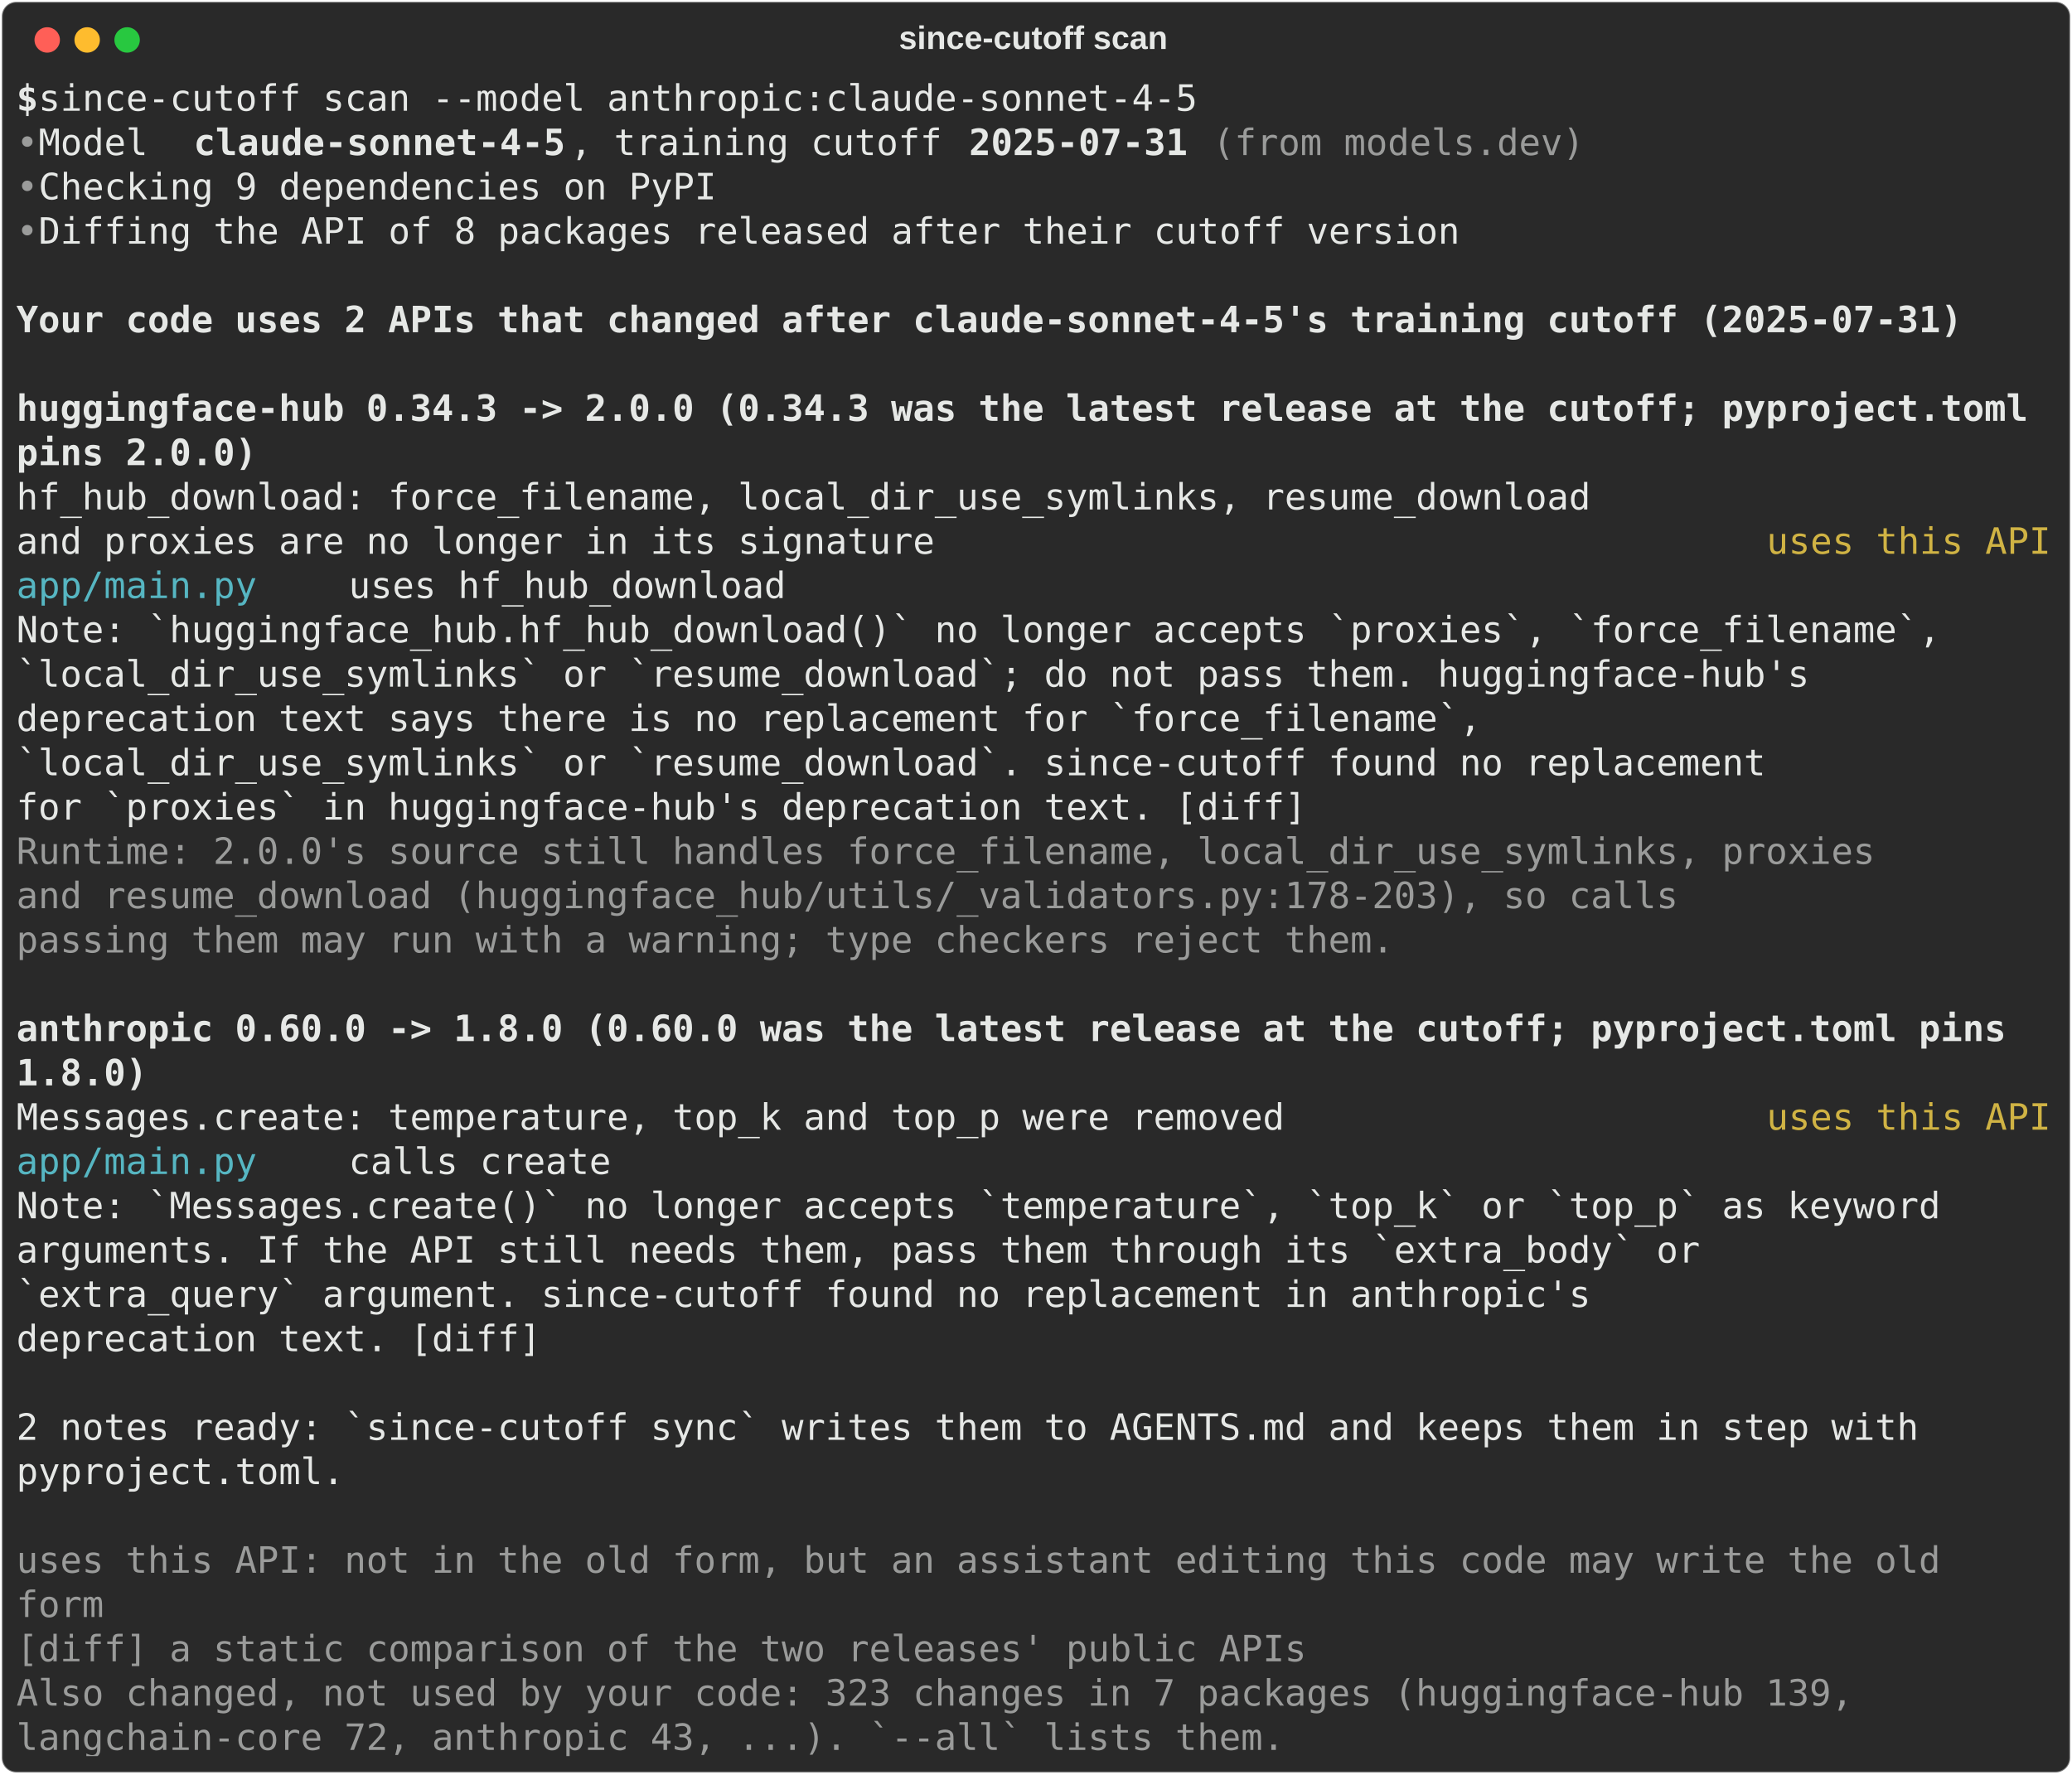
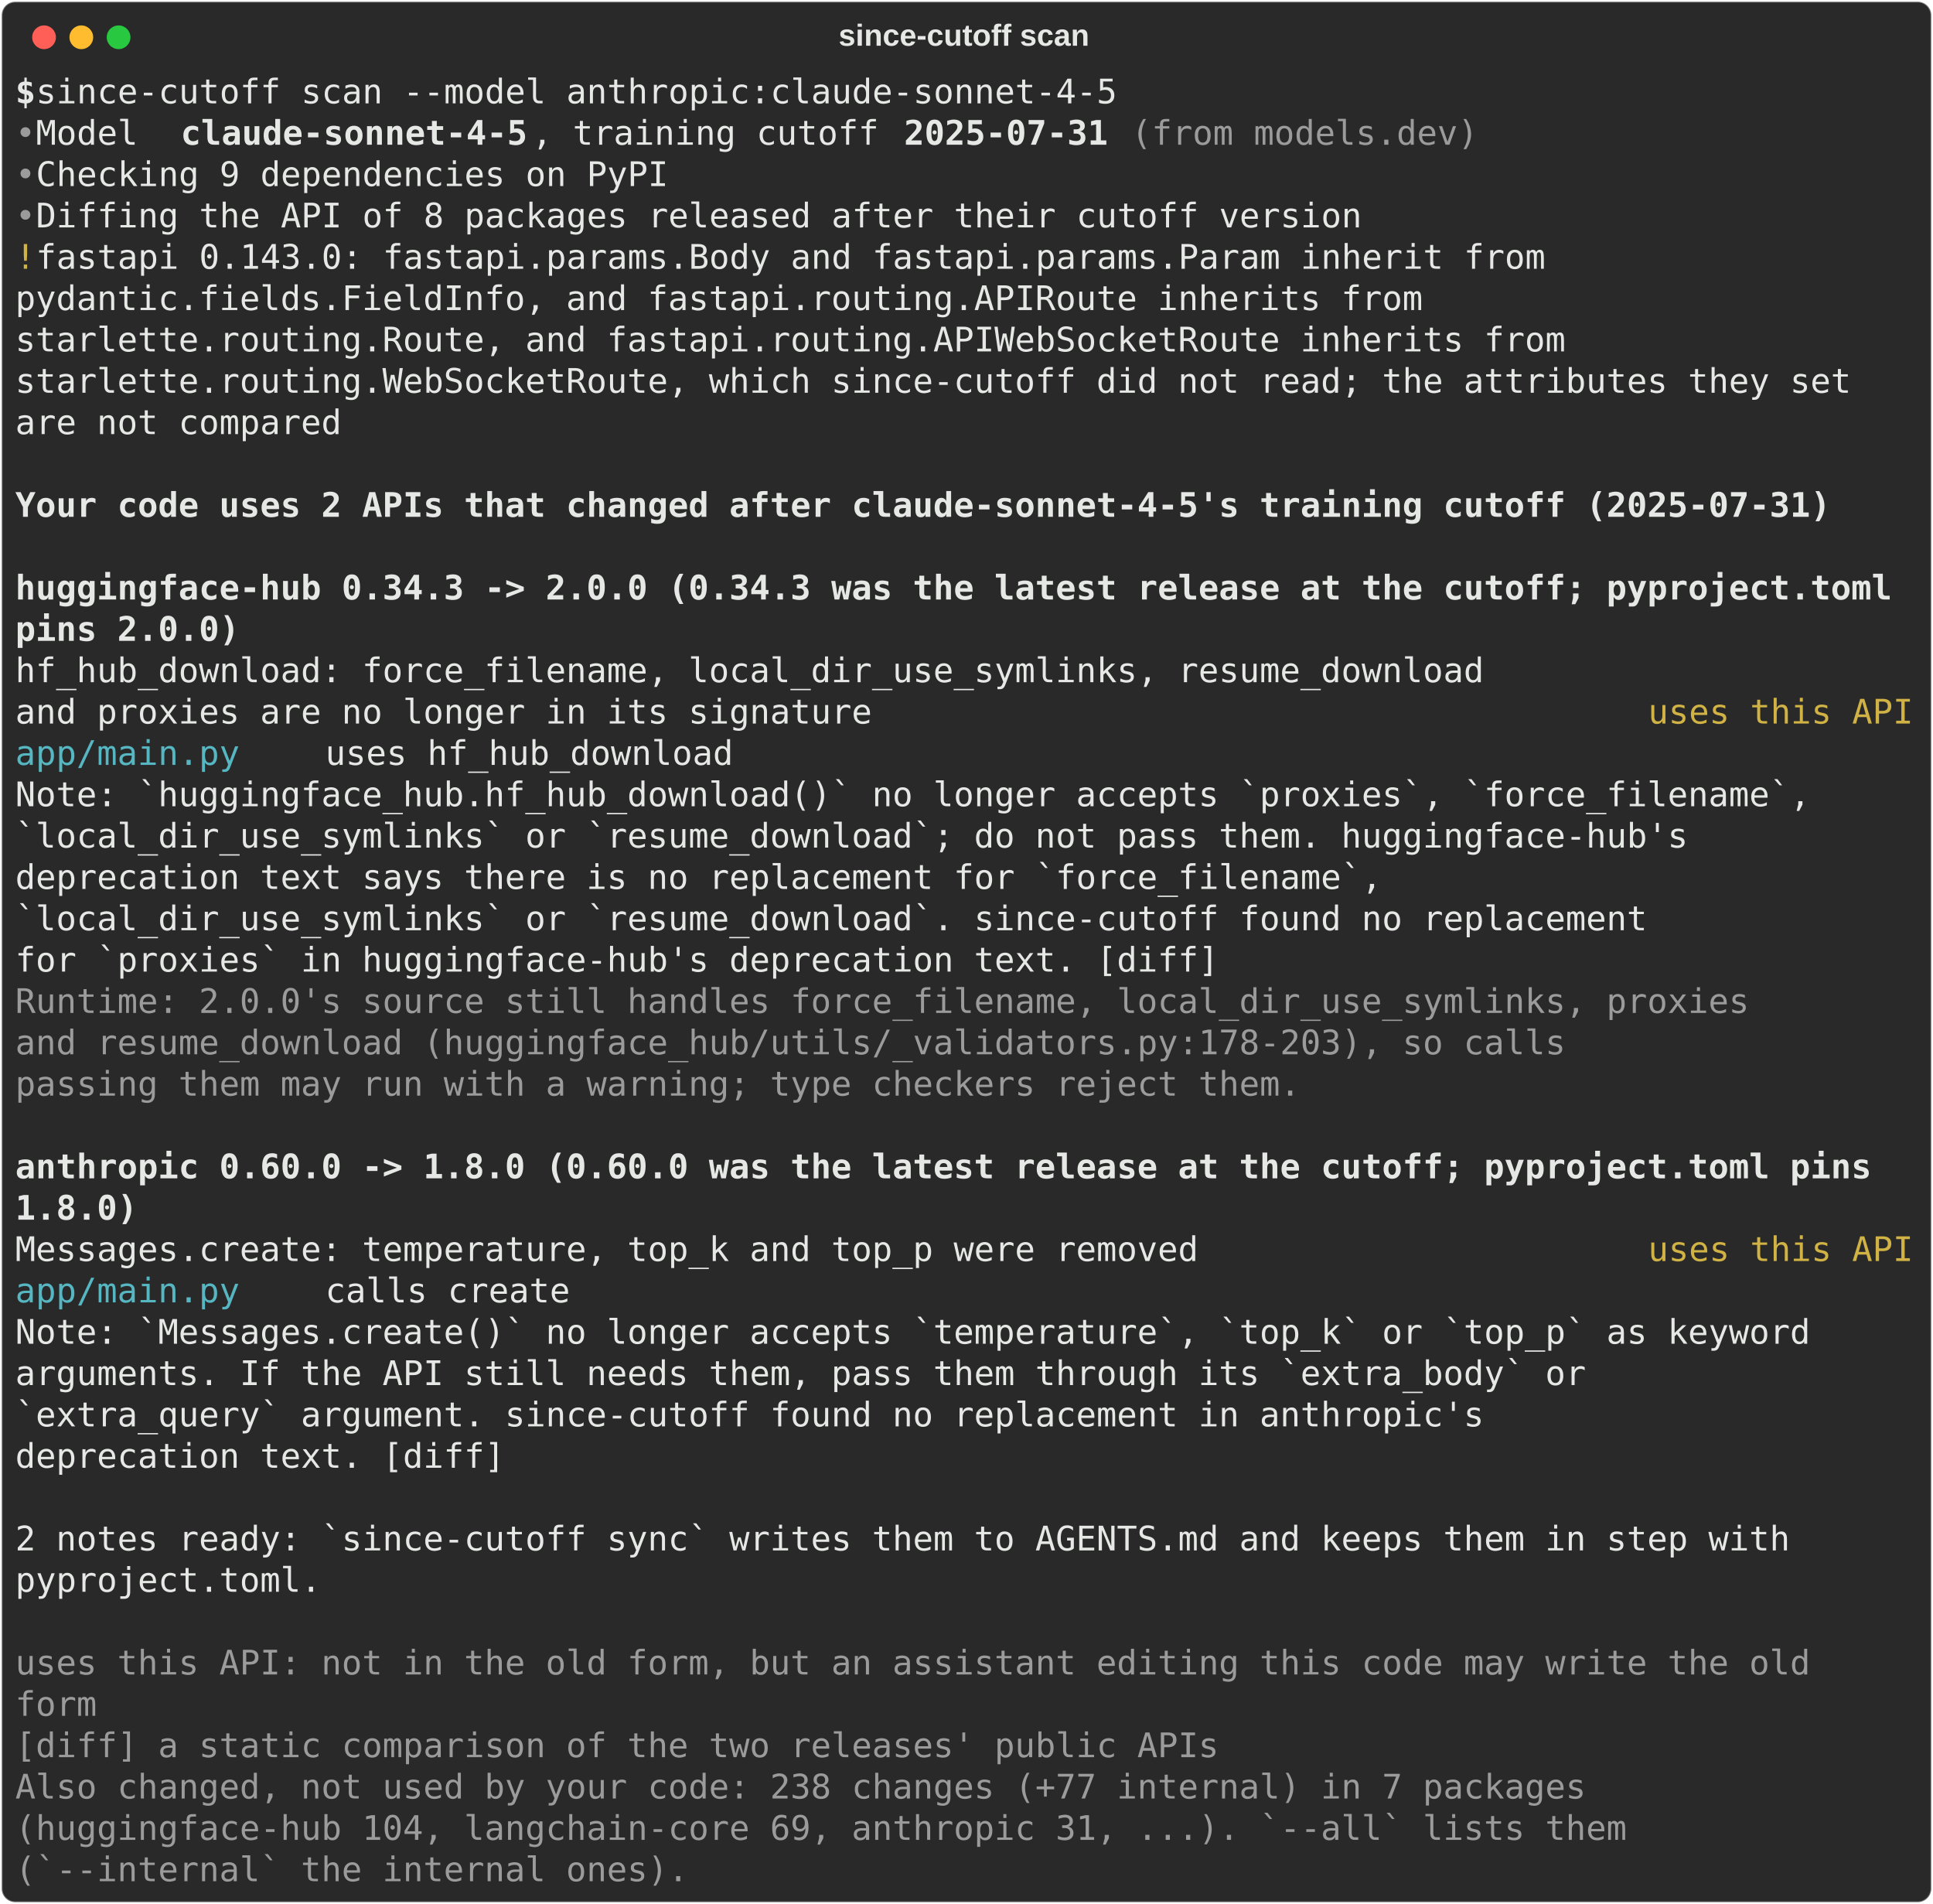
- <svg xmlns="http://www.w3.org/2000/svg" class="rich-terminal" viewBox="0 0 1141 977.2">
+ <svg xmlns="http://www.w3.org/2000/svg" class="rich-terminal" viewBox="0 0 1141 1123.6">
  <style>

    @font-face {
        font-family: "Fira Code";
        src: local("FiraCode-Regular"),
                url("https://cdnjs.cloudflare.com/ajax/libs/firacode/6.2.0/woff2/FiraCode-Regular.woff2") format("woff2"),
                url("https://cdnjs.cloudflare.com/ajax/libs/firacode/6.2.0/woff/FiraCode-Regular.woff") format("woff");
        font-style: normal;
        font-weight: 400;
    }
    @font-face {
        font-family: "Fira Code";
        src: local("FiraCode-Bold"),
                url("https://cdnjs.cloudflare.com/ajax/libs/firacode/6.2.0/woff2/FiraCode-Bold.woff2") format("woff2"),
                url("https://cdnjs.cloudflare.com/ajax/libs/firacode/6.2.0/woff/FiraCode-Bold.woff") format("woff");
        font-style: bold;
        font-weight: 700;
    }

-     .terminal-3381273942-matrix {
+     .terminal-1326516204-matrix {
        font-family: Fira Code, ui-monospace, SFMono-Regular, Menlo, Consolas, 'Cascadia Mono', 'DejaVu Sans Mono', 'Liberation Mono', monospace;
        font-size: 20px;
        line-height: 24.4px;
        font-variant-east-asian: full-width;
    }

-     .terminal-3381273942-title {
+     .terminal-1326516204-title {
        font-size: 18px;
        font-weight: bold;
        font-family: arial;
    }

-     .terminal-3381273942-r1 { fill: #e6e8e6;font-weight: bold }
- .terminal-3381273942-r2 { fill: #e6e8e6 }
- .terminal-3381273942-r3 { fill: #9a9b9a }
- .terminal-3381273942-r4 { fill: #d0b344 }
- .terminal-3381273942-r5 { fill: #56b6c2 }
+     .terminal-1326516204-r1 { fill: #e6e8e6;font-weight: bold }
+ .terminal-1326516204-r2 { fill: #e6e8e6 }
+ .terminal-1326516204-r3 { fill: #9a9b9a }
+ .terminal-1326516204-r4 { fill: #d0b344 }
+ .terminal-1326516204-r5 { fill: #56b6c2 }
    </style>
  <defs>
-     <clipPath id="terminal-3381273942-clip-terminal">
-       <rect x="0" y="0" width="1121.4" height="926.2" />
-     </clipPath>
-     <clipPath id="terminal-3381273942-line-0">
+     <clipPath id="terminal-1326516204-clip-terminal">
+       <rect x="0" y="0" width="1121.4" height="1072.6" />
+     </clipPath>
+     <clipPath id="terminal-1326516204-line-0">
      <rect x="0" y="1.5" width="1122.4" height="24.65" />
    </clipPath>
-     <clipPath id="terminal-3381273942-line-1">
+     <clipPath id="terminal-1326516204-line-1">
      <rect x="0" y="25.9" width="1122.4" height="24.65" />
    </clipPath>
-     <clipPath id="terminal-3381273942-line-2">
+     <clipPath id="terminal-1326516204-line-2">
      <rect x="0" y="50.3" width="1122.4" height="24.65" />
    </clipPath>
-     <clipPath id="terminal-3381273942-line-3">
+     <clipPath id="terminal-1326516204-line-3">
      <rect x="0" y="74.7" width="1122.4" height="24.65" />
    </clipPath>
-     <clipPath id="terminal-3381273942-line-4">
+     <clipPath id="terminal-1326516204-line-4">
      <rect x="0" y="99.1" width="1122.4" height="24.65" />
    </clipPath>
-     <clipPath id="terminal-3381273942-line-5">
+     <clipPath id="terminal-1326516204-line-5">
      <rect x="0" y="123.5" width="1122.4" height="24.65" />
    </clipPath>
-     <clipPath id="terminal-3381273942-line-6">
+     <clipPath id="terminal-1326516204-line-6">
      <rect x="0" y="147.9" width="1122.4" height="24.65" />
    </clipPath>
-     <clipPath id="terminal-3381273942-line-7">
+     <clipPath id="terminal-1326516204-line-7">
      <rect x="0" y="172.3" width="1122.4" height="24.65" />
    </clipPath>
-     <clipPath id="terminal-3381273942-line-8">
+     <clipPath id="terminal-1326516204-line-8">
      <rect x="0" y="196.7" width="1122.4" height="24.65" />
    </clipPath>
-     <clipPath id="terminal-3381273942-line-9">
+     <clipPath id="terminal-1326516204-line-9">
      <rect x="0" y="221.1" width="1122.4" height="24.65" />
    </clipPath>
-     <clipPath id="terminal-3381273942-line-10">
+     <clipPath id="terminal-1326516204-line-10">
      <rect x="0" y="245.5" width="1122.4" height="24.65" />
    </clipPath>
-     <clipPath id="terminal-3381273942-line-11">
+     <clipPath id="terminal-1326516204-line-11">
      <rect x="0" y="269.9" width="1122.4" height="24.65" />
    </clipPath>
-     <clipPath id="terminal-3381273942-line-12">
+     <clipPath id="terminal-1326516204-line-12">
      <rect x="0" y="294.3" width="1122.4" height="24.65" />
    </clipPath>
-     <clipPath id="terminal-3381273942-line-13">
+     <clipPath id="terminal-1326516204-line-13">
      <rect x="0" y="318.7" width="1122.4" height="24.65" />
    </clipPath>
-     <clipPath id="terminal-3381273942-line-14">
+     <clipPath id="terminal-1326516204-line-14">
      <rect x="0" y="343.1" width="1122.4" height="24.65" />
    </clipPath>
-     <clipPath id="terminal-3381273942-line-15">
+     <clipPath id="terminal-1326516204-line-15">
      <rect x="0" y="367.5" width="1122.4" height="24.65" />
    </clipPath>
-     <clipPath id="terminal-3381273942-line-16">
+     <clipPath id="terminal-1326516204-line-16">
      <rect x="0" y="391.9" width="1122.4" height="24.65" />
    </clipPath>
-     <clipPath id="terminal-3381273942-line-17">
+     <clipPath id="terminal-1326516204-line-17">
      <rect x="0" y="416.3" width="1122.4" height="24.65" />
    </clipPath>
-     <clipPath id="terminal-3381273942-line-18">
+     <clipPath id="terminal-1326516204-line-18">
      <rect x="0" y="440.7" width="1122.4" height="24.65" />
    </clipPath>
-     <clipPath id="terminal-3381273942-line-19">
+     <clipPath id="terminal-1326516204-line-19">
      <rect x="0" y="465.1" width="1122.4" height="24.65" />
    </clipPath>
-     <clipPath id="terminal-3381273942-line-20">
+     <clipPath id="terminal-1326516204-line-20">
      <rect x="0" y="489.5" width="1122.4" height="24.65" />
    </clipPath>
-     <clipPath id="terminal-3381273942-line-21">
+     <clipPath id="terminal-1326516204-line-21">
      <rect x="0" y="513.9" width="1122.4" height="24.65" />
    </clipPath>
-     <clipPath id="terminal-3381273942-line-22">
+     <clipPath id="terminal-1326516204-line-22">
      <rect x="0" y="538.3" width="1122.4" height="24.65" />
    </clipPath>
-     <clipPath id="terminal-3381273942-line-23">
+     <clipPath id="terminal-1326516204-line-23">
      <rect x="0" y="562.7" width="1122.4" height="24.65" />
    </clipPath>
-     <clipPath id="terminal-3381273942-line-24">
+     <clipPath id="terminal-1326516204-line-24">
      <rect x="0" y="587.1" width="1122.4" height="24.65" />
    </clipPath>
-     <clipPath id="terminal-3381273942-line-25">
+     <clipPath id="terminal-1326516204-line-25">
      <rect x="0" y="611.5" width="1122.4" height="24.65" />
    </clipPath>
-     <clipPath id="terminal-3381273942-line-26">
+     <clipPath id="terminal-1326516204-line-26">
      <rect x="0" y="635.9" width="1122.4" height="24.65" />
    </clipPath>
-     <clipPath id="terminal-3381273942-line-27">
+     <clipPath id="terminal-1326516204-line-27">
      <rect x="0" y="660.3" width="1122.4" height="24.65" />
    </clipPath>
-     <clipPath id="terminal-3381273942-line-28">
+     <clipPath id="terminal-1326516204-line-28">
      <rect x="0" y="684.7" width="1122.4" height="24.65" />
    </clipPath>
-     <clipPath id="terminal-3381273942-line-29">
+     <clipPath id="terminal-1326516204-line-29">
      <rect x="0" y="709.1" width="1122.4" height="24.65" />
    </clipPath>
-     <clipPath id="terminal-3381273942-line-30">
+     <clipPath id="terminal-1326516204-line-30">
      <rect x="0" y="733.5" width="1122.4" height="24.65" />
    </clipPath>
-     <clipPath id="terminal-3381273942-line-31">
+     <clipPath id="terminal-1326516204-line-31">
      <rect x="0" y="757.9" width="1122.4" height="24.65" />
    </clipPath>
-     <clipPath id="terminal-3381273942-line-32">
+     <clipPath id="terminal-1326516204-line-32">
      <rect x="0" y="782.3" width="1122.4" height="24.65" />
    </clipPath>
-     <clipPath id="terminal-3381273942-line-33">
+     <clipPath id="terminal-1326516204-line-33">
      <rect x="0" y="806.7" width="1122.4" height="24.65" />
    </clipPath>
-     <clipPath id="terminal-3381273942-line-34">
+     <clipPath id="terminal-1326516204-line-34">
      <rect x="0" y="831.1" width="1122.4" height="24.65" />
    </clipPath>
-     <clipPath id="terminal-3381273942-line-35">
+     <clipPath id="terminal-1326516204-line-35">
      <rect x="0" y="855.5" width="1122.4" height="24.65" />
    </clipPath>
-     <clipPath id="terminal-3381273942-line-36">
+     <clipPath id="terminal-1326516204-line-36">
      <rect x="0" y="879.9" width="1122.4" height="24.65" />
    </clipPath>
+     <clipPath id="terminal-1326516204-line-37">
+       <rect x="0" y="904.3" width="1122.4" height="24.65" />
+     </clipPath>
+     <clipPath id="terminal-1326516204-line-38">
+       <rect x="0" y="928.7" width="1122.4" height="24.65" />
+     </clipPath>
+     <clipPath id="terminal-1326516204-line-39">
+       <rect x="0" y="953.1" width="1122.4" height="24.65" />
+     </clipPath>
+     <clipPath id="terminal-1326516204-line-40">
+       <rect x="0" y="977.5" width="1122.4" height="24.65" />
+     </clipPath>
+     <clipPath id="terminal-1326516204-line-41">
+       <rect x="0" y="1001.9" width="1122.4" height="24.65" />
+     </clipPath>
+     <clipPath id="terminal-1326516204-line-42">
+       <rect x="0" y="1026.3" width="1122.4" height="24.65" />
+     </clipPath>
  </defs>
-   <rect fill="#292929" stroke="rgba(255,255,255,0.35)" stroke-width="1" x="1" y="1" width="1139" height="975.2" rx="8" />
-   <text class="terminal-3381273942-title" fill="#e6e8e6" text-anchor="middle" x="569" y="27">since-cutoff scan</text>
+   <rect fill="#292929" stroke="rgba(255,255,255,0.35)" stroke-width="1" x="1" y="1" width="1139" height="1121.6" rx="8" />
+   <text class="terminal-1326516204-title" fill="#e6e8e6" text-anchor="middle" x="569" y="27">since-cutoff scan</text>
  <g transform="translate(26,22)">
    <circle cx="0" cy="0" r="7" fill="#ff5f57" />
    <circle cx="22" cy="0" r="7" fill="#febc2e" />
    <circle cx="44" cy="0" r="7" fill="#28c840" />
  </g>
-   <g transform="translate(9, 41)" clip-path="url(#terminal-3381273942-clip-terminal)">
-     <g class="terminal-3381273942-matrix">
-       <text class="terminal-3381273942-r1" x="0" y="20" textLength="12.2" clip-path="url(#terminal-3381273942-line-0)">$</text>
-       <text class="terminal-3381273942-r2" x="12.2" y="20" textLength="658.8" clip-path="url(#terminal-3381273942-line-0)"> since-cutoff scan --model anthropic:claude-sonnet-4-5</text>
-       <text class="terminal-3381273942-r2" x="1122.4" y="20" textLength="12.2" clip-path="url(#terminal-3381273942-line-0)">
- </text>
-       <text class="terminal-3381273942-r3" x="0" y="44.4" textLength="12.2" clip-path="url(#terminal-3381273942-line-1)">•</text>
-       <text class="terminal-3381273942-r2" x="12.2" y="44.4" textLength="85.4" clip-path="url(#terminal-3381273942-line-1)"> Model </text>
-       <text class="terminal-3381273942-r1" x="97.6" y="44.4" textLength="207.4" clip-path="url(#terminal-3381273942-line-1)">claude-sonnet-4-5</text>
-       <text class="terminal-3381273942-r2" x="305" y="44.4" textLength="219.6" clip-path="url(#terminal-3381273942-line-1)">, training cutoff </text>
-       <text class="terminal-3381273942-r1" x="524.6" y="44.4" textLength="122" clip-path="url(#terminal-3381273942-line-1)">2025-07-31</text>
-       <text class="terminal-3381273942-r3" x="658.8" y="44.4" textLength="207.4" clip-path="url(#terminal-3381273942-line-1)">(from models.dev)</text>
-       <text class="terminal-3381273942-r2" x="1122.4" y="44.4" textLength="12.2" clip-path="url(#terminal-3381273942-line-1)">
- </text>
-       <text class="terminal-3381273942-r3" x="0" y="68.8" textLength="12.2" clip-path="url(#terminal-3381273942-line-2)">•</text>
-       <text class="terminal-3381273942-r2" x="12.2" y="68.8" textLength="390.4" clip-path="url(#terminal-3381273942-line-2)"> Checking 9 dependencies on PyPI</text>
-       <text class="terminal-3381273942-r2" x="1122.4" y="68.8" textLength="12.2" clip-path="url(#terminal-3381273942-line-2)">
- </text>
-       <text class="terminal-3381273942-r3" x="0" y="93.2" textLength="12.2" clip-path="url(#terminal-3381273942-line-3)">•</text>
-       <text class="terminal-3381273942-r2" x="12.2" y="93.2" textLength="805.2" clip-path="url(#terminal-3381273942-line-3)"> Diffing the API of 8 packages released after their cutoff version</text>
-       <text class="terminal-3381273942-r2" x="1122.4" y="93.2" textLength="12.2" clip-path="url(#terminal-3381273942-line-3)">
- </text>
-       <text class="terminal-3381273942-r2" x="1122.4" y="117.6" textLength="12.2" clip-path="url(#terminal-3381273942-line-4)">
- </text>
-       <text class="terminal-3381273942-r1" x="0" y="142" textLength="1085.8" clip-path="url(#terminal-3381273942-line-5)">Your code uses 2 APIs that changed after claude-sonnet-4-5's training cutoff (2025-07-31)</text>
-       <text class="terminal-3381273942-r2" x="1122.4" y="142" textLength="12.2" clip-path="url(#terminal-3381273942-line-5)">
- </text>
-       <text class="terminal-3381273942-r2" x="1122.4" y="166.4" textLength="12.2" clip-path="url(#terminal-3381273942-line-6)">
- </text>
-       <text class="terminal-3381273942-r1" x="0" y="190.8" textLength="1122.4" clip-path="url(#terminal-3381273942-line-7)">huggingface-hub 0.34.3 -&gt; 2.0.0 (0.34.3 was the latest release at the cutoff; pyproject.toml</text>
-       <text class="terminal-3381273942-r2" x="1122.4" y="190.8" textLength="12.2" clip-path="url(#terminal-3381273942-line-7)">
- </text>
-       <text class="terminal-3381273942-r1" x="0" y="215.2" textLength="158.6" clip-path="url(#terminal-3381273942-line-8)">  pins 2.0.0)</text>
-       <text class="terminal-3381273942-r2" x="1122.4" y="215.2" textLength="12.2" clip-path="url(#terminal-3381273942-line-8)">
- </text>
-       <text class="terminal-3381273942-r2" x="0" y="239.6" textLength="902.8" clip-path="url(#terminal-3381273942-line-9)">  hf_hub_download: force_filename, local_dir_use_symlinks, resume_download</text>
-       <text class="terminal-3381273942-r2" x="1122.4" y="239.6" textLength="12.2" clip-path="url(#terminal-3381273942-line-9)">
- </text>
-       <text class="terminal-3381273942-r2" x="0" y="264" textLength="963.8" clip-path="url(#terminal-3381273942-line-10)">  and proxies are no longer in its signature                                   </text>
-       <text class="terminal-3381273942-r4" x="963.8" y="264" textLength="158.6" clip-path="url(#terminal-3381273942-line-10)">uses this API</text>
-       <text class="terminal-3381273942-r2" x="1122.4" y="264" textLength="12.2" clip-path="url(#terminal-3381273942-line-10)">
- </text>
-       <text class="terminal-3381273942-r5" x="0" y="288.4" textLength="183" clip-path="url(#terminal-3381273942-line-11)">    app/main.py</text>
-       <text class="terminal-3381273942-r2" x="183" y="288.4" textLength="280.6" clip-path="url(#terminal-3381273942-line-11)">   uses hf_hub_download</text>
-       <text class="terminal-3381273942-r2" x="1122.4" y="288.4" textLength="12.2" clip-path="url(#terminal-3381273942-line-11)">
- </text>
-       <text class="terminal-3381273942-r2" x="0" y="312.8" textLength="1122.4" clip-path="url(#terminal-3381273942-line-12)">    Note: `huggingface_hub.hf_hub_download()` no longer accepts `proxies`, `force_filename`,</text>
-       <text class="terminal-3381273942-r2" x="1122.4" y="312.8" textLength="12.2" clip-path="url(#terminal-3381273942-line-12)">
- </text>
-       <text class="terminal-3381273942-r2" x="0" y="337.2" textLength="1122.4" clip-path="url(#terminal-3381273942-line-13)">          `local_dir_use_symlinks` or `resume_download`; do not pass them. huggingface-hub's</text>
-       <text class="terminal-3381273942-r2" x="1122.4" y="337.2" textLength="12.2" clip-path="url(#terminal-3381273942-line-13)">
- </text>
-       <text class="terminal-3381273942-r2" x="0" y="361.6" textLength="939.4" clip-path="url(#terminal-3381273942-line-14)">          deprecation text says there is no replacement for `force_filename`,</text>
-       <text class="terminal-3381273942-r2" x="1122.4" y="361.6" textLength="12.2" clip-path="url(#terminal-3381273942-line-14)">
- </text>
-       <text class="terminal-3381273942-r2" x="0" y="386" textLength="1098" clip-path="url(#terminal-3381273942-line-15)">          `local_dir_use_symlinks` or `resume_download`. since-cutoff found no replacement</text>
-       <text class="terminal-3381273942-r2" x="1122.4" y="386" textLength="12.2" clip-path="url(#terminal-3381273942-line-15)">
- </text>
-       <text class="terminal-3381273942-r2" x="0" y="410.4" textLength="841.8" clip-path="url(#terminal-3381273942-line-16)">          for `proxies` in huggingface-hub's deprecation text. [diff]</text>
-       <text class="terminal-3381273942-r2" x="1122.4" y="410.4" textLength="12.2" clip-path="url(#terminal-3381273942-line-16)">
- </text>
-       <text class="terminal-3381273942-r3" x="0" y="434.8" textLength="1085.8" clip-path="url(#terminal-3381273942-line-17)">    Runtime: 2.0.0's source still handles force_filename, local_dir_use_symlinks, proxies</text>
-       <text class="terminal-3381273942-r2" x="1122.4" y="434.8" textLength="12.2" clip-path="url(#terminal-3381273942-line-17)">
- </text>
-       <text class="terminal-3381273942-r3" x="0" y="459.2" textLength="1085.8" clip-path="url(#terminal-3381273942-line-18)">             and resume_download (huggingface_hub/utils/_validators.py:178-203), so calls</text>
-       <text class="terminal-3381273942-r2" x="1122.4" y="459.2" textLength="12.2" clip-path="url(#terminal-3381273942-line-18)">
- </text>
-       <text class="terminal-3381273942-r3" x="0" y="483.6" textLength="927.2" clip-path="url(#terminal-3381273942-line-19)">             passing them may run with a warning; type checkers reject them.</text>
-       <text class="terminal-3381273942-r2" x="1122.4" y="483.6" textLength="12.2" clip-path="url(#terminal-3381273942-line-19)">
- </text>
-       <text class="terminal-3381273942-r2" x="1122.4" y="508" textLength="12.2" clip-path="url(#terminal-3381273942-line-20)">
- </text>
-       <text class="terminal-3381273942-r1" x="0" y="532.4" textLength="1110.2" clip-path="url(#terminal-3381273942-line-21)">anthropic 0.60.0 -&gt; 1.8.0 (0.60.0 was the latest release at the cutoff; pyproject.toml pins</text>
-       <text class="terminal-3381273942-r2" x="1122.4" y="532.4" textLength="12.2" clip-path="url(#terminal-3381273942-line-21)">
- </text>
-       <text class="terminal-3381273942-r1" x="0" y="556.8" textLength="97.6" clip-path="url(#terminal-3381273942-line-22)">  1.8.0)</text>
-       <text class="terminal-3381273942-r2" x="1122.4" y="556.8" textLength="12.2" clip-path="url(#terminal-3381273942-line-22)">
- </text>
-       <text class="terminal-3381273942-r2" x="0" y="581.2" textLength="963.8" clip-path="url(#terminal-3381273942-line-23)">  Messages.create: temperature, top_k and top_p were removed                   </text>
-       <text class="terminal-3381273942-r4" x="963.8" y="581.2" textLength="158.6" clip-path="url(#terminal-3381273942-line-23)">uses this API</text>
-       <text class="terminal-3381273942-r2" x="1122.4" y="581.2" textLength="12.2" clip-path="url(#terminal-3381273942-line-23)">
- </text>
-       <text class="terminal-3381273942-r5" x="0" y="605.6" textLength="183" clip-path="url(#terminal-3381273942-line-24)">    app/main.py</text>
-       <text class="terminal-3381273942-r2" x="183" y="605.6" textLength="183" clip-path="url(#terminal-3381273942-line-24)">   calls create</text>
-       <text class="terminal-3381273942-r2" x="1122.4" y="605.6" textLength="12.2" clip-path="url(#terminal-3381273942-line-24)">
- </text>
-       <text class="terminal-3381273942-r2" x="0" y="630" textLength="1122.4" clip-path="url(#terminal-3381273942-line-25)">    Note: `Messages.create()` no longer accepts `temperature`, `top_k` or `top_p` as keyword</text>
-       <text class="terminal-3381273942-r2" x="1122.4" y="630" textLength="12.2" clip-path="url(#terminal-3381273942-line-25)">
- </text>
-       <text class="terminal-3381273942-r2" x="0" y="654.4" textLength="1061.4" clip-path="url(#terminal-3381273942-line-26)">          arguments. If the API still needs them, pass them through its `extra_body` or</text>
-       <text class="terminal-3381273942-r2" x="1122.4" y="654.4" textLength="12.2" clip-path="url(#terminal-3381273942-line-26)">
- </text>
-       <text class="terminal-3381273942-r2" x="0" y="678.8" textLength="1000.4" clip-path="url(#terminal-3381273942-line-27)">          `extra_query` argument. since-cutoff found no replacement in anthropic's</text>
-       <text class="terminal-3381273942-r2" x="1122.4" y="678.8" textLength="12.2" clip-path="url(#terminal-3381273942-line-27)">
- </text>
-       <text class="terminal-3381273942-r2" x="0" y="703.2" textLength="414.8" clip-path="url(#terminal-3381273942-line-28)">          deprecation text. [diff]</text>
-       <text class="terminal-3381273942-r2" x="1122.4" y="703.2" textLength="12.2" clip-path="url(#terminal-3381273942-line-28)">
- </text>
-       <text class="terminal-3381273942-r2" x="1122.4" y="727.6" textLength="12.2" clip-path="url(#terminal-3381273942-line-29)">
- </text>
-       <text class="terminal-3381273942-r2" x="0" y="752" textLength="1061.4" clip-path="url(#terminal-3381273942-line-30)">2 notes ready: `since-cutoff sync` writes them to AGENTS.md and keeps them in step with</text>
-       <text class="terminal-3381273942-r2" x="1122.4" y="752" textLength="12.2" clip-path="url(#terminal-3381273942-line-30)">
- </text>
-       <text class="terminal-3381273942-r2" x="0" y="776.4" textLength="207.4" clip-path="url(#terminal-3381273942-line-31)">  pyproject.toml.</text>
-       <text class="terminal-3381273942-r2" x="1122.4" y="776.4" textLength="12.2" clip-path="url(#terminal-3381273942-line-31)">
- </text>
-       <text class="terminal-3381273942-r2" x="1122.4" y="800.8" textLength="12.2" clip-path="url(#terminal-3381273942-line-32)">
- </text>
-       <text class="terminal-3381273942-r3" x="0" y="825.2" textLength="1073.6" clip-path="url(#terminal-3381273942-line-33)">uses this API: not in the old form, but an assistant editing this code may write the old</text>
-       <text class="terminal-3381273942-r2" x="1122.4" y="825.2" textLength="12.2" clip-path="url(#terminal-3381273942-line-33)">
- </text>
-       <text class="terminal-3381273942-r3" x="0" y="849.6" textLength="73.2" clip-path="url(#terminal-3381273942-line-34)">  form</text>
-       <text class="terminal-3381273942-r2" x="1122.4" y="849.6" textLength="12.2" clip-path="url(#terminal-3381273942-line-34)">
- </text>
-       <text class="terminal-3381273942-r3" x="0" y="874" textLength="719.8" clip-path="url(#terminal-3381273942-line-35)">[diff] a static comparison of the two releases' public APIs</text>
-       <text class="terminal-3381273942-r2" x="1122.4" y="874" textLength="12.2" clip-path="url(#terminal-3381273942-line-35)">
- </text>
-       <text class="terminal-3381273942-r3" x="0" y="898.4" textLength="1024.8" clip-path="url(#terminal-3381273942-line-36)">Also changed, not used by your code: 323 changes in 7 packages (huggingface-hub 139,</text>
-       <text class="terminal-3381273942-r2" x="1122.4" y="898.4" textLength="12.2" clip-path="url(#terminal-3381273942-line-36)">
- </text>
-       <text class="terminal-3381273942-r3" x="0" y="922.8" textLength="732" clip-path="url(#terminal-3381273942-line-37)">  langchain-core 72, anthropic 43, ...). `--all` lists them.</text>
-       <text class="terminal-3381273942-r2" x="1122.4" y="922.8" textLength="12.2" clip-path="url(#terminal-3381273942-line-37)">
+   <g transform="translate(9, 41)" clip-path="url(#terminal-1326516204-clip-terminal)">
+     <g class="terminal-1326516204-matrix">
+       <text class="terminal-1326516204-r1" x="0" y="20" textLength="12.2" clip-path="url(#terminal-1326516204-line-0)">$</text>
+       <text class="terminal-1326516204-r2" x="12.2" y="20" textLength="658.8" clip-path="url(#terminal-1326516204-line-0)"> since-cutoff scan --model anthropic:claude-sonnet-4-5</text>
+       <text class="terminal-1326516204-r2" x="1122.4" y="20" textLength="12.2" clip-path="url(#terminal-1326516204-line-0)">
+ </text>
+       <text class="terminal-1326516204-r3" x="0" y="44.4" textLength="12.2" clip-path="url(#terminal-1326516204-line-1)">•</text>
+       <text class="terminal-1326516204-r2" x="12.2" y="44.4" textLength="85.4" clip-path="url(#terminal-1326516204-line-1)"> Model </text>
+       <text class="terminal-1326516204-r1" x="97.6" y="44.4" textLength="207.4" clip-path="url(#terminal-1326516204-line-1)">claude-sonnet-4-5</text>
+       <text class="terminal-1326516204-r2" x="305" y="44.4" textLength="219.6" clip-path="url(#terminal-1326516204-line-1)">, training cutoff </text>
+       <text class="terminal-1326516204-r1" x="524.6" y="44.4" textLength="122" clip-path="url(#terminal-1326516204-line-1)">2025-07-31</text>
+       <text class="terminal-1326516204-r3" x="658.8" y="44.4" textLength="207.4" clip-path="url(#terminal-1326516204-line-1)">(from models.dev)</text>
+       <text class="terminal-1326516204-r2" x="1122.4" y="44.4" textLength="12.2" clip-path="url(#terminal-1326516204-line-1)">
+ </text>
+       <text class="terminal-1326516204-r3" x="0" y="68.8" textLength="12.2" clip-path="url(#terminal-1326516204-line-2)">•</text>
+       <text class="terminal-1326516204-r2" x="12.2" y="68.8" textLength="390.4" clip-path="url(#terminal-1326516204-line-2)"> Checking 9 dependencies on PyPI</text>
+       <text class="terminal-1326516204-r2" x="1122.4" y="68.8" textLength="12.2" clip-path="url(#terminal-1326516204-line-2)">
+ </text>
+       <text class="terminal-1326516204-r3" x="0" y="93.2" textLength="12.2" clip-path="url(#terminal-1326516204-line-3)">•</text>
+       <text class="terminal-1326516204-r2" x="12.2" y="93.2" textLength="805.2" clip-path="url(#terminal-1326516204-line-3)"> Diffing the API of 8 packages released after their cutoff version</text>
+       <text class="terminal-1326516204-r2" x="1122.4" y="93.2" textLength="12.2" clip-path="url(#terminal-1326516204-line-3)">
+ </text>
+       <text class="terminal-1326516204-r4" x="0" y="117.6" textLength="12.2" clip-path="url(#terminal-1326516204-line-4)">!</text>
+       <text class="terminal-1326516204-r2" x="12.2" y="117.6" textLength="927.2" clip-path="url(#terminal-1326516204-line-4)"> fastapi 0.143.0: fastapi.params.Body and fastapi.params.Param inherit from </text>
+       <text class="terminal-1326516204-r2" x="1122.4" y="117.6" textLength="12.2" clip-path="url(#terminal-1326516204-line-4)">
+ </text>
+       <text class="terminal-1326516204-r2" x="0" y="142" textLength="854" clip-path="url(#terminal-1326516204-line-5)">pydantic.fields.FieldInfo, and fastapi.routing.APIRoute inherits from </text>
+       <text class="terminal-1326516204-r2" x="1122.4" y="142" textLength="12.2" clip-path="url(#terminal-1326516204-line-5)">
+ </text>
+       <text class="terminal-1326516204-r2" x="0" y="166.4" textLength="939.4" clip-path="url(#terminal-1326516204-line-6)">starlette.routing.Route, and fastapi.routing.APIWebSocketRoute inherits from </text>
+       <text class="terminal-1326516204-r2" x="1122.4" y="166.4" textLength="12.2" clip-path="url(#terminal-1326516204-line-6)">
+ </text>
+       <text class="terminal-1326516204-r2" x="0" y="190.8" textLength="1110.2" clip-path="url(#terminal-1326516204-line-7)">starlette.routing.WebSocketRoute, which since-cutoff did not read; the attributes they set </text>
+       <text class="terminal-1326516204-r2" x="1122.4" y="190.8" textLength="12.2" clip-path="url(#terminal-1326516204-line-7)">
+ </text>
+       <text class="terminal-1326516204-r2" x="0" y="215.2" textLength="195.2" clip-path="url(#terminal-1326516204-line-8)">are not compared</text>
+       <text class="terminal-1326516204-r2" x="1122.4" y="215.2" textLength="12.2" clip-path="url(#terminal-1326516204-line-8)">
+ </text>
+       <text class="terminal-1326516204-r2" x="1122.4" y="239.6" textLength="12.2" clip-path="url(#terminal-1326516204-line-9)">
+ </text>
+       <text class="terminal-1326516204-r1" x="0" y="264" textLength="1085.8" clip-path="url(#terminal-1326516204-line-10)">Your code uses 2 APIs that changed after claude-sonnet-4-5's training cutoff (2025-07-31)</text>
+       <text class="terminal-1326516204-r2" x="1122.4" y="264" textLength="12.2" clip-path="url(#terminal-1326516204-line-10)">
+ </text>
+       <text class="terminal-1326516204-r2" x="1122.4" y="288.4" textLength="12.2" clip-path="url(#terminal-1326516204-line-11)">
+ </text>
+       <text class="terminal-1326516204-r1" x="0" y="312.8" textLength="1122.4" clip-path="url(#terminal-1326516204-line-12)">huggingface-hub 0.34.3 -&gt; 2.0.0 (0.34.3 was the latest release at the cutoff; pyproject.toml</text>
+       <text class="terminal-1326516204-r2" x="1122.4" y="312.8" textLength="12.2" clip-path="url(#terminal-1326516204-line-12)">
+ </text>
+       <text class="terminal-1326516204-r1" x="0" y="337.2" textLength="158.6" clip-path="url(#terminal-1326516204-line-13)">  pins 2.0.0)</text>
+       <text class="terminal-1326516204-r2" x="1122.4" y="337.2" textLength="12.2" clip-path="url(#terminal-1326516204-line-13)">
+ </text>
+       <text class="terminal-1326516204-r2" x="0" y="361.6" textLength="902.8" clip-path="url(#terminal-1326516204-line-14)">  hf_hub_download: force_filename, local_dir_use_symlinks, resume_download</text>
+       <text class="terminal-1326516204-r2" x="1122.4" y="361.6" textLength="12.2" clip-path="url(#terminal-1326516204-line-14)">
+ </text>
+       <text class="terminal-1326516204-r2" x="0" y="386" textLength="963.8" clip-path="url(#terminal-1326516204-line-15)">  and proxies are no longer in its signature                                   </text>
+       <text class="terminal-1326516204-r4" x="963.8" y="386" textLength="158.6" clip-path="url(#terminal-1326516204-line-15)">uses this API</text>
+       <text class="terminal-1326516204-r2" x="1122.4" y="386" textLength="12.2" clip-path="url(#terminal-1326516204-line-15)">
+ </text>
+       <text class="terminal-1326516204-r5" x="0" y="410.4" textLength="183" clip-path="url(#terminal-1326516204-line-16)">    app/main.py</text>
+       <text class="terminal-1326516204-r2" x="183" y="410.4" textLength="280.6" clip-path="url(#terminal-1326516204-line-16)">   uses hf_hub_download</text>
+       <text class="terminal-1326516204-r2" x="1122.4" y="410.4" textLength="12.2" clip-path="url(#terminal-1326516204-line-16)">
+ </text>
+       <text class="terminal-1326516204-r2" x="0" y="434.8" textLength="1122.4" clip-path="url(#terminal-1326516204-line-17)">    Note: `huggingface_hub.hf_hub_download()` no longer accepts `proxies`, `force_filename`,</text>
+       <text class="terminal-1326516204-r2" x="1122.4" y="434.8" textLength="12.2" clip-path="url(#terminal-1326516204-line-17)">
+ </text>
+       <text class="terminal-1326516204-r2" x="0" y="459.2" textLength="1122.4" clip-path="url(#terminal-1326516204-line-18)">          `local_dir_use_symlinks` or `resume_download`; do not pass them. huggingface-hub's</text>
+       <text class="terminal-1326516204-r2" x="1122.4" y="459.2" textLength="12.2" clip-path="url(#terminal-1326516204-line-18)">
+ </text>
+       <text class="terminal-1326516204-r2" x="0" y="483.6" textLength="939.4" clip-path="url(#terminal-1326516204-line-19)">          deprecation text says there is no replacement for `force_filename`,</text>
+       <text class="terminal-1326516204-r2" x="1122.4" y="483.6" textLength="12.2" clip-path="url(#terminal-1326516204-line-19)">
+ </text>
+       <text class="terminal-1326516204-r2" x="0" y="508" textLength="1098" clip-path="url(#terminal-1326516204-line-20)">          `local_dir_use_symlinks` or `resume_download`. since-cutoff found no replacement</text>
+       <text class="terminal-1326516204-r2" x="1122.4" y="508" textLength="12.2" clip-path="url(#terminal-1326516204-line-20)">
+ </text>
+       <text class="terminal-1326516204-r2" x="0" y="532.4" textLength="841.8" clip-path="url(#terminal-1326516204-line-21)">          for `proxies` in huggingface-hub's deprecation text. [diff]</text>
+       <text class="terminal-1326516204-r2" x="1122.4" y="532.4" textLength="12.2" clip-path="url(#terminal-1326516204-line-21)">
+ </text>
+       <text class="terminal-1326516204-r3" x="0" y="556.8" textLength="1085.8" clip-path="url(#terminal-1326516204-line-22)">    Runtime: 2.0.0's source still handles force_filename, local_dir_use_symlinks, proxies</text>
+       <text class="terminal-1326516204-r2" x="1122.4" y="556.8" textLength="12.2" clip-path="url(#terminal-1326516204-line-22)">
+ </text>
+       <text class="terminal-1326516204-r3" x="0" y="581.2" textLength="1085.8" clip-path="url(#terminal-1326516204-line-23)">             and resume_download (huggingface_hub/utils/_validators.py:178-203), so calls</text>
+       <text class="terminal-1326516204-r2" x="1122.4" y="581.2" textLength="12.2" clip-path="url(#terminal-1326516204-line-23)">
+ </text>
+       <text class="terminal-1326516204-r3" x="0" y="605.6" textLength="927.2" clip-path="url(#terminal-1326516204-line-24)">             passing them may run with a warning; type checkers reject them.</text>
+       <text class="terminal-1326516204-r2" x="1122.4" y="605.6" textLength="12.2" clip-path="url(#terminal-1326516204-line-24)">
+ </text>
+       <text class="terminal-1326516204-r2" x="1122.4" y="630" textLength="12.2" clip-path="url(#terminal-1326516204-line-25)">
+ </text>
+       <text class="terminal-1326516204-r1" x="0" y="654.4" textLength="1110.2" clip-path="url(#terminal-1326516204-line-26)">anthropic 0.60.0 -&gt; 1.8.0 (0.60.0 was the latest release at the cutoff; pyproject.toml pins</text>
+       <text class="terminal-1326516204-r2" x="1122.4" y="654.4" textLength="12.2" clip-path="url(#terminal-1326516204-line-26)">
+ </text>
+       <text class="terminal-1326516204-r1" x="0" y="678.8" textLength="97.6" clip-path="url(#terminal-1326516204-line-27)">  1.8.0)</text>
+       <text class="terminal-1326516204-r2" x="1122.4" y="678.8" textLength="12.2" clip-path="url(#terminal-1326516204-line-27)">
+ </text>
+       <text class="terminal-1326516204-r2" x="0" y="703.2" textLength="963.8" clip-path="url(#terminal-1326516204-line-28)">  Messages.create: temperature, top_k and top_p were removed                   </text>
+       <text class="terminal-1326516204-r4" x="963.8" y="703.2" textLength="158.6" clip-path="url(#terminal-1326516204-line-28)">uses this API</text>
+       <text class="terminal-1326516204-r2" x="1122.4" y="703.2" textLength="12.2" clip-path="url(#terminal-1326516204-line-28)">
+ </text>
+       <text class="terminal-1326516204-r5" x="0" y="727.6" textLength="183" clip-path="url(#terminal-1326516204-line-29)">    app/main.py</text>
+       <text class="terminal-1326516204-r2" x="183" y="727.6" textLength="183" clip-path="url(#terminal-1326516204-line-29)">   calls create</text>
+       <text class="terminal-1326516204-r2" x="1122.4" y="727.6" textLength="12.2" clip-path="url(#terminal-1326516204-line-29)">
+ </text>
+       <text class="terminal-1326516204-r2" x="0" y="752" textLength="1122.4" clip-path="url(#terminal-1326516204-line-30)">    Note: `Messages.create()` no longer accepts `temperature`, `top_k` or `top_p` as keyword</text>
+       <text class="terminal-1326516204-r2" x="1122.4" y="752" textLength="12.2" clip-path="url(#terminal-1326516204-line-30)">
+ </text>
+       <text class="terminal-1326516204-r2" x="0" y="776.4" textLength="1061.4" clip-path="url(#terminal-1326516204-line-31)">          arguments. If the API still needs them, pass them through its `extra_body` or</text>
+       <text class="terminal-1326516204-r2" x="1122.4" y="776.4" textLength="12.2" clip-path="url(#terminal-1326516204-line-31)">
+ </text>
+       <text class="terminal-1326516204-r2" x="0" y="800.8" textLength="1000.4" clip-path="url(#terminal-1326516204-line-32)">          `extra_query` argument. since-cutoff found no replacement in anthropic's</text>
+       <text class="terminal-1326516204-r2" x="1122.4" y="800.8" textLength="12.2" clip-path="url(#terminal-1326516204-line-32)">
+ </text>
+       <text class="terminal-1326516204-r2" x="0" y="825.2" textLength="414.8" clip-path="url(#terminal-1326516204-line-33)">          deprecation text. [diff]</text>
+       <text class="terminal-1326516204-r2" x="1122.4" y="825.2" textLength="12.2" clip-path="url(#terminal-1326516204-line-33)">
+ </text>
+       <text class="terminal-1326516204-r2" x="1122.4" y="849.6" textLength="12.2" clip-path="url(#terminal-1326516204-line-34)">
+ </text>
+       <text class="terminal-1326516204-r2" x="0" y="874" textLength="1061.4" clip-path="url(#terminal-1326516204-line-35)">2 notes ready: `since-cutoff sync` writes them to AGENTS.md and keeps them in step with</text>
+       <text class="terminal-1326516204-r2" x="1122.4" y="874" textLength="12.2" clip-path="url(#terminal-1326516204-line-35)">
+ </text>
+       <text class="terminal-1326516204-r2" x="0" y="898.4" textLength="207.4" clip-path="url(#terminal-1326516204-line-36)">  pyproject.toml.</text>
+       <text class="terminal-1326516204-r2" x="1122.4" y="898.4" textLength="12.2" clip-path="url(#terminal-1326516204-line-36)">
+ </text>
+       <text class="terminal-1326516204-r2" x="1122.4" y="922.8" textLength="12.2" clip-path="url(#terminal-1326516204-line-37)">
+ </text>
+       <text class="terminal-1326516204-r3" x="0" y="947.2" textLength="1073.6" clip-path="url(#terminal-1326516204-line-38)">uses this API: not in the old form, but an assistant editing this code may write the old</text>
+       <text class="terminal-1326516204-r2" x="1122.4" y="947.2" textLength="12.2" clip-path="url(#terminal-1326516204-line-38)">
+ </text>
+       <text class="terminal-1326516204-r3" x="0" y="971.6" textLength="73.2" clip-path="url(#terminal-1326516204-line-39)">  form</text>
+       <text class="terminal-1326516204-r2" x="1122.4" y="971.6" textLength="12.2" clip-path="url(#terminal-1326516204-line-39)">
+ </text>
+       <text class="terminal-1326516204-r3" x="0" y="996" textLength="719.8" clip-path="url(#terminal-1326516204-line-40)">[diff] a static comparison of the two releases' public APIs</text>
+       <text class="terminal-1326516204-r2" x="1122.4" y="996" textLength="12.2" clip-path="url(#terminal-1326516204-line-40)">
+ </text>
+       <text class="terminal-1326516204-r3" x="0" y="1020.4" textLength="939.4" clip-path="url(#terminal-1326516204-line-41)">Also changed, not used by your code: 238 changes (+77 internal) in 7 packages</text>
+       <text class="terminal-1326516204-r2" x="1122.4" y="1020.4" textLength="12.2" clip-path="url(#terminal-1326516204-line-41)">
+ </text>
+       <text class="terminal-1326516204-r3" x="0" y="1044.8" textLength="988.2" clip-path="url(#terminal-1326516204-line-42)">  (huggingface-hub 104, langchain-core 69, anthropic 31, ...). `--all` lists them</text>
+       <text class="terminal-1326516204-r2" x="1122.4" y="1044.8" textLength="12.2" clip-path="url(#terminal-1326516204-line-42)">
+ </text>
+       <text class="terminal-1326516204-r3" x="0" y="1069.2" textLength="427" clip-path="url(#terminal-1326516204-line-43)">  (`--internal` the internal ones).</text>
+       <text class="terminal-1326516204-r2" x="1122.4" y="1069.2" textLength="12.2" clip-path="url(#terminal-1326516204-line-43)">
</text>
    </g>
  </g>
</svg>
